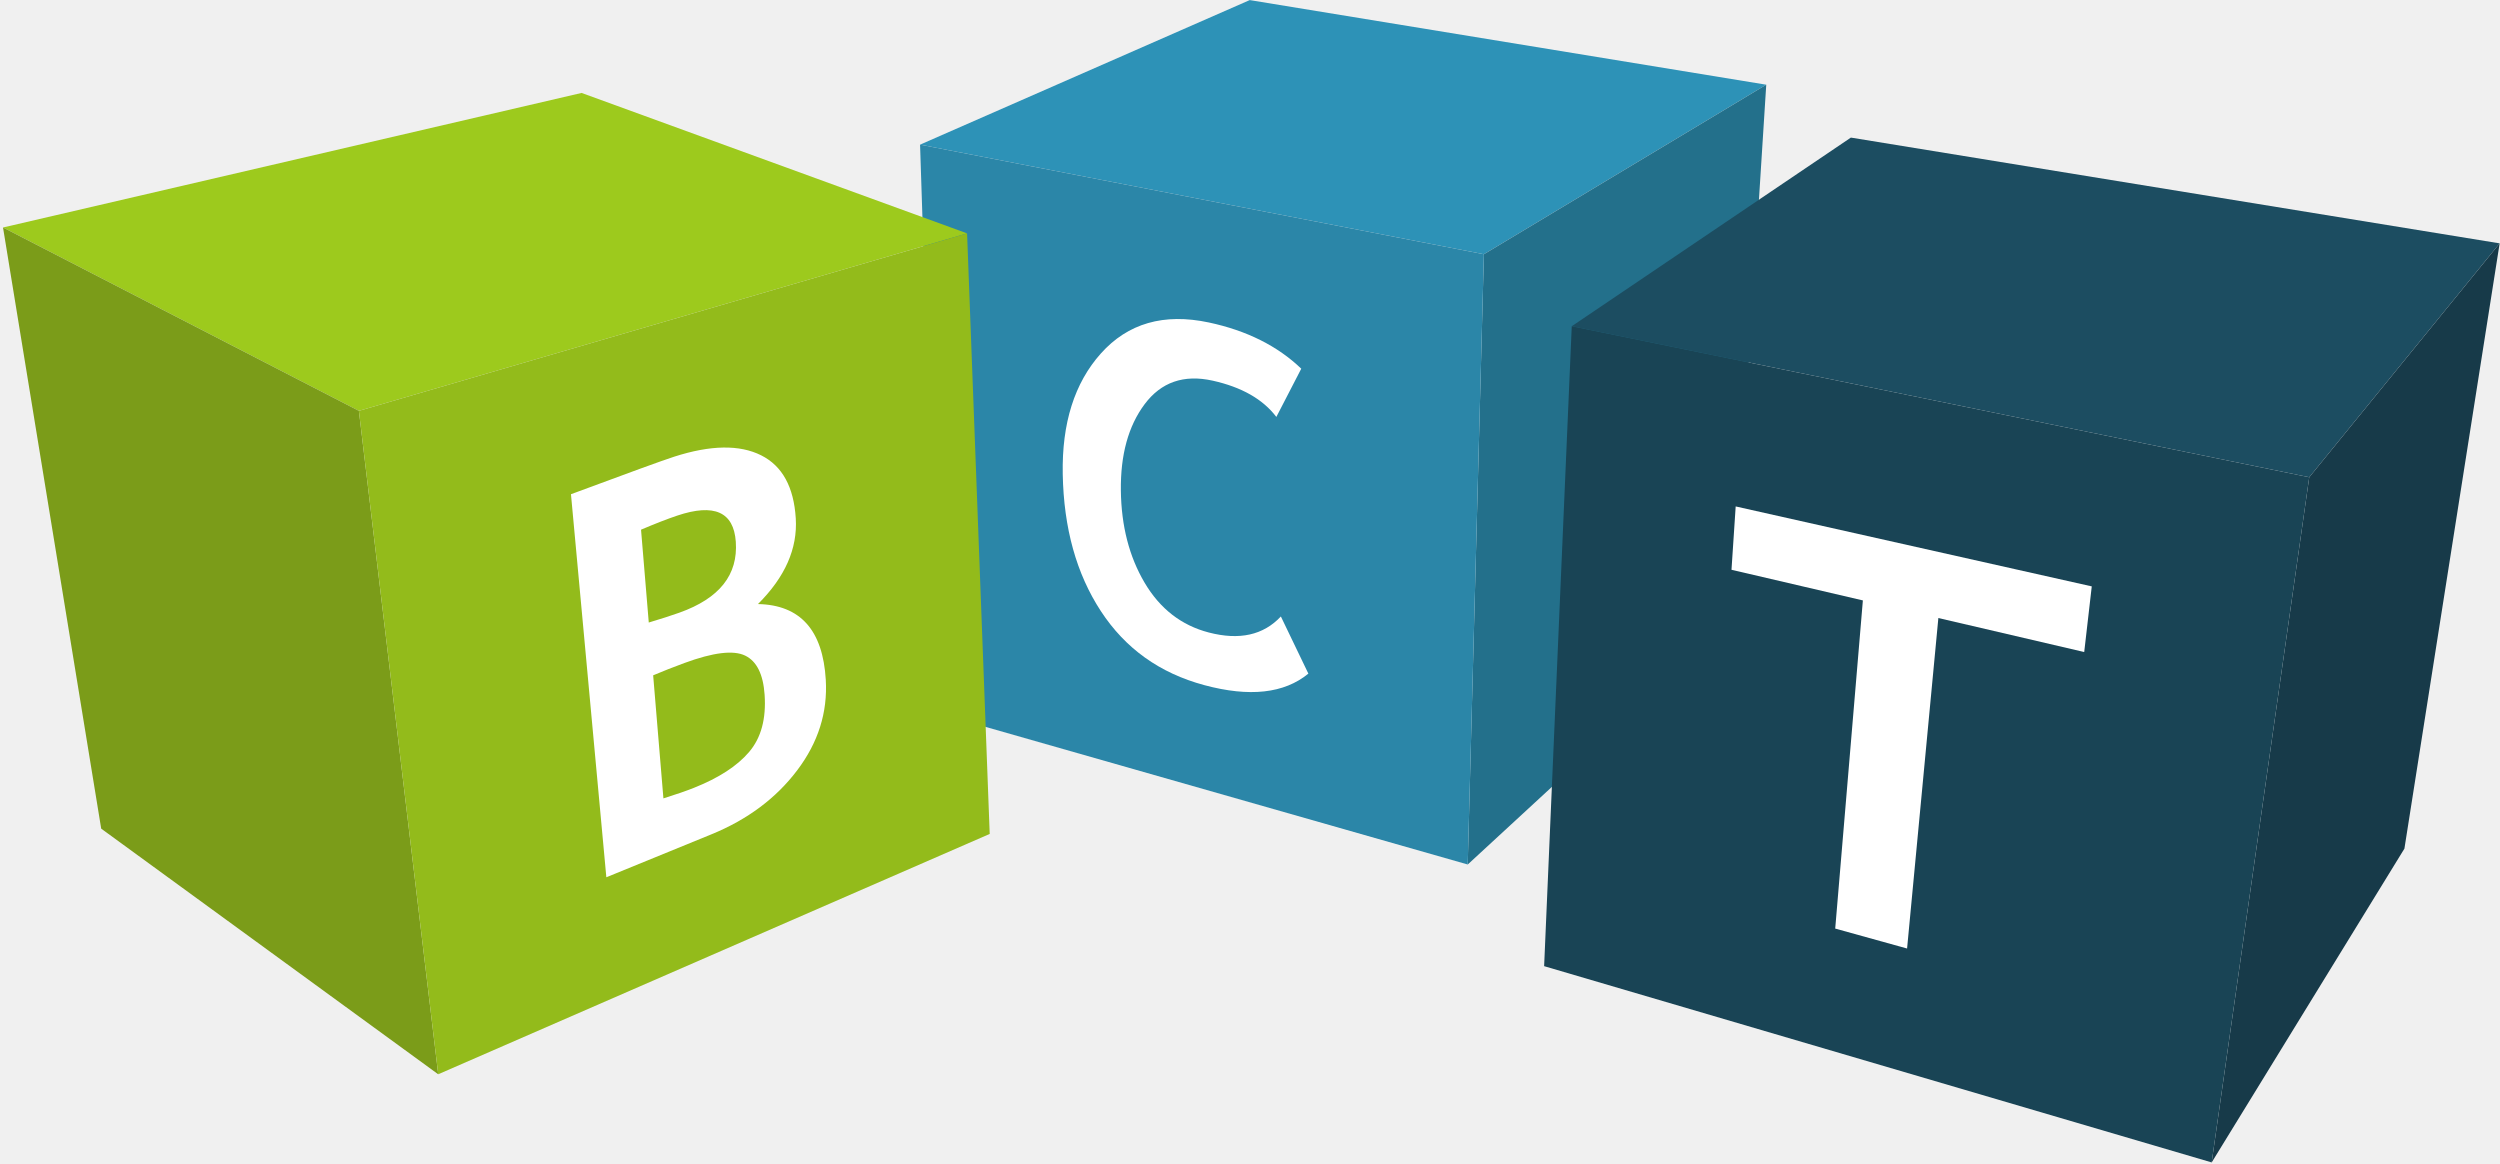
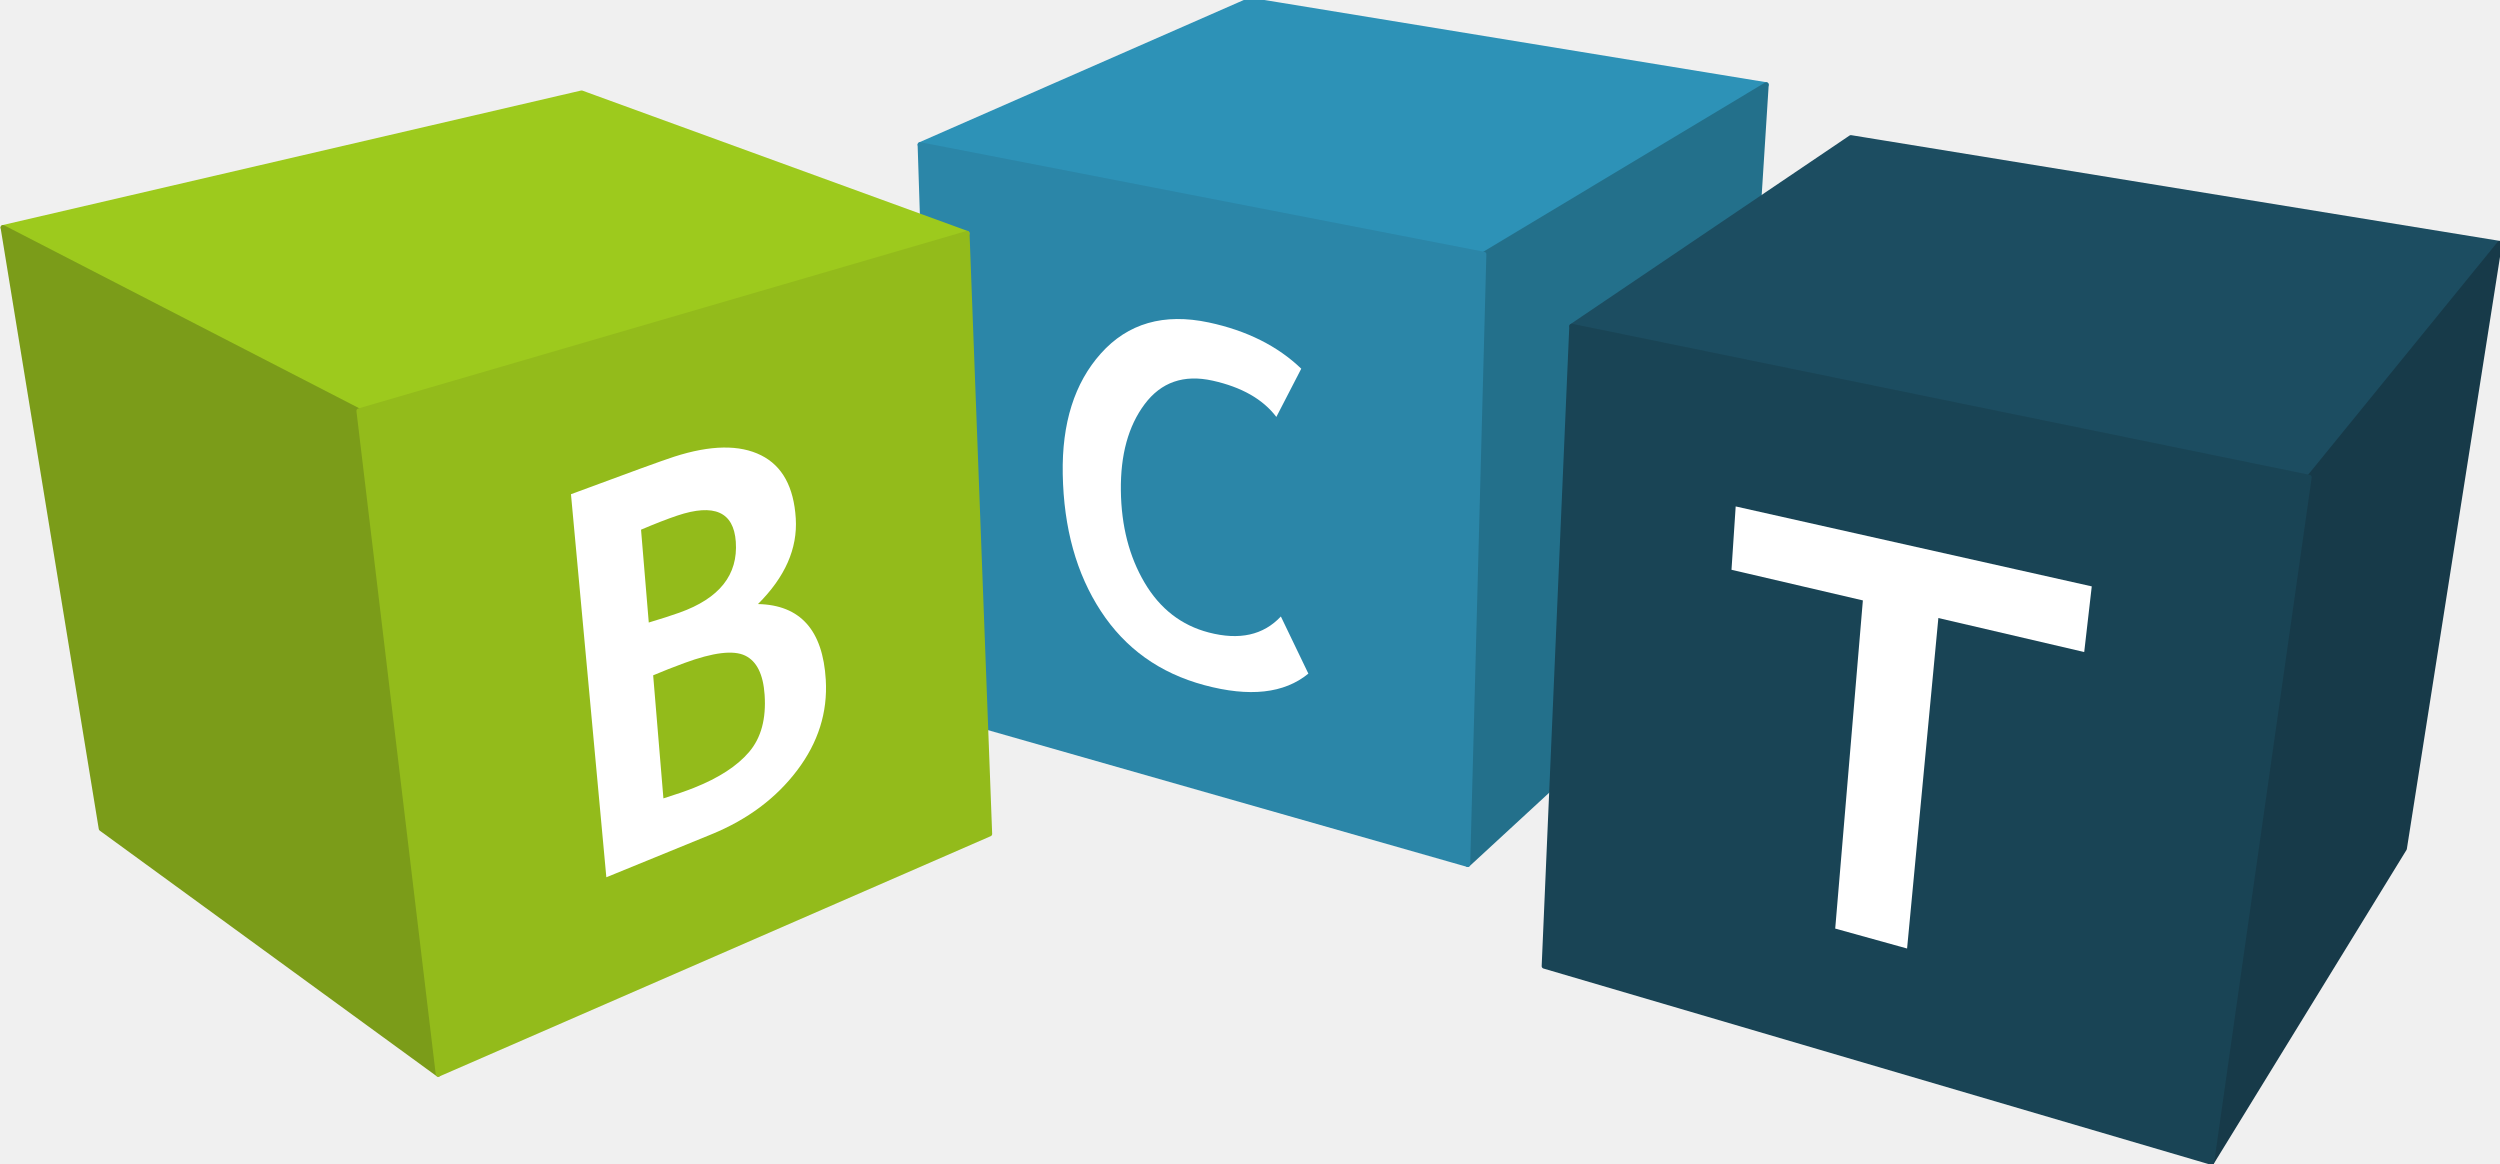
<svg xmlns="http://www.w3.org/2000/svg" viewBox="0 0 763 355">
-   <path d="M539.06 25.852l-86.174 51.741-172.082-33.447 100.613-44.12 157.643 25.826zm0 0" fill="#2D92B7" />
-   <path d="M528.659 189.414l-80.707 74.43 4.934-186.251 86.174-51.741-10.401 163.562zm0 0" fill="#23708B" />
-   <path d="M452.886 77.593l-4.934 186.251-161.503-46.092-5.645-173.606 172.082 33.447zm0 0" fill="#2B86A8" />
+   <defs>
+     <style>
+ 			path {
+ 				stroke-width:1.5;
+ 				stroke-linejoin:round;
+ 				}
+ 		</style>
+   </defs>
+   <path d="M539.06 25.852l-86.174 51.741-172.082-33.447 100.613-44.12 157.643 25.826zm0 0" fill="#2D92B7" stroke="#2D92B7" />
+   <path d="M528.659 189.414l-80.707 74.43 4.934-186.251 86.174-51.741-10.401 163.562zm0 0" fill="#23708B" stroke="#23708B" />
+   <path d="M452.886 77.593l-4.934 186.251-161.503-46.092-5.645-173.606 172.082 33.447zm0 0" fill="#2B86A8" stroke="#2B86A8" />
  <path d="M397.144 112.526l-7.603 14.72c-4.104-5.414-10.608-9.108-19.452-11.073-8.81-1.955-15.723.466-20.754 7.197-4.979 6.659-7.38 15.443-7.246 26.342.132 10.817 2.545 20.171 7.241 28.124 4.693 7.953 11.206 13.014 19.592 15.203 9.317 2.43 16.657.819 21.999-4.892l8.393 17.443c-7.396 6.078-18.002 7.215-31.747 3.516-13.647-3.673-24.13-11.193-31.587-22.596-7.452-11.396-11.326-25.28-11.632-41.812-.285-15.514 3.562-27.798 11.65-36.833 8.218-9.181 19.184-12.378 32.941-9.446 11.554 2.464 20.985 7.169 28.205 14.107zm0 0" fill="#fff" />
-   <path d="M295.152 71.226l-185.622 54.163-108.609-55.96 176.581-41.066 117.65 42.863zm0 0" fill="#9DCA1D" />
-   <path d="M109.53 125.389l24.211 202.478-102.855-74.963-29.965-183.475 108.609 55.96zm0 0" fill="#7B9C19" />
-   <path d="M302.057 254.518l-168.316 73.349-24.211-202.478 185.622-54.163 6.905 183.292zm0 0" fill="#93BB1B" />
+   <path d="M295.152 71.226l-185.622 54.163-108.609-55.96 176.581-41.066 117.65 42.863zm0 0" fill="#9DCA1D" stroke="#9DCA1D" />
+   <path d="M109.53 125.389l24.211 202.478-102.855-74.963-29.965-183.475 108.609 55.96zm0 0" fill="#7B9C19" stroke="#7B9C19" />
+   <path d="M302.057 254.518l-168.316 73.349-24.211-202.478 185.622-54.163 6.905 183.292zm0 0" fill="#93BB1B" stroke="#93BB1B" />
  <path d="M252.028 207.457c-.897-15.082-7.725-22.83-20.695-23.1 8.281-8.247 12.11-16.932 11.536-26.161-.595-9.566-4.097-15.99-10.567-19.234-6.559-3.289-15.393-3.172-26.566.427-3.483 1.123-13.872 4.903-31.476 11.447l10.795 116.908 32.061-13.104c11.053-4.518 19.747-11.023 26.191-19.549 6.413-8.482 9.314-17.659 8.721-27.634zm-56.384-45.8c4.405-1.87 8.081-3.298 11.04-4.292 11.325-3.798 17.242-1.11 17.882 7.965.714 10.111-4.972 17.287-17.211 21.655-2.387.852-5.499 1.856-9.35 3.011l-2.361-28.339zm33.019 67.806c-3.644 4.301-9.272 7.967-16.939 11.008-2.369.941-5.449 2.006-9.25 3.197l-3.128-37.561c2.961-1.254 6.135-2.504 9.519-3.751 8.815-3.249 14.978-3.991 18.55-2.269 3.544 1.711 5.521 5.705 5.946 11.964.5 7.334-1.064 13.121-4.698 17.412zm0 0" fill="#fff" />
-   <path d="M762.891 74.275l-58.109 71.38-225.083-46.092 85.19-57.569 198.002 32.281zm0 0" fill="#1C4D61" />
-   <path d="M733.828 259l-58.823 95.772 29.777-209.117 58.109-71.38-29.063 184.725zm0 0" fill="#173A49" />
-   <path d="M704.782 145.655l-29.777 209.117-203.737-59.901 8.431-195.308 225.083 46.092zm0 0" fill="#194455" />
+   <path d="M762.891 74.275l-58.109 71.38-225.083-46.092 85.19-57.569 198.002 32.281zm0 0" fill="#1C4D61" stroke="#1C4D61" />
+   <path d="M733.828 259l-58.823 95.772 29.777-209.117 58.109-71.38-29.063 184.725zm0 0" fill="#173A49" stroke="#173A49" />
+   <path d="M704.782 145.655l-29.777 209.117-203.737-59.901 8.431-195.308 225.083 46.092zm0 0" fill="#194455" stroke="#194455" />
  <path d="M591.589 188.621l-9.548 100.865-21.933-6.086 8.44-100.152-40.097-9.349 1.28-19.337 108.675 24.402-2.304 20.036-44.513-10.379zm0 0" fill="#fff" />
</svg>
